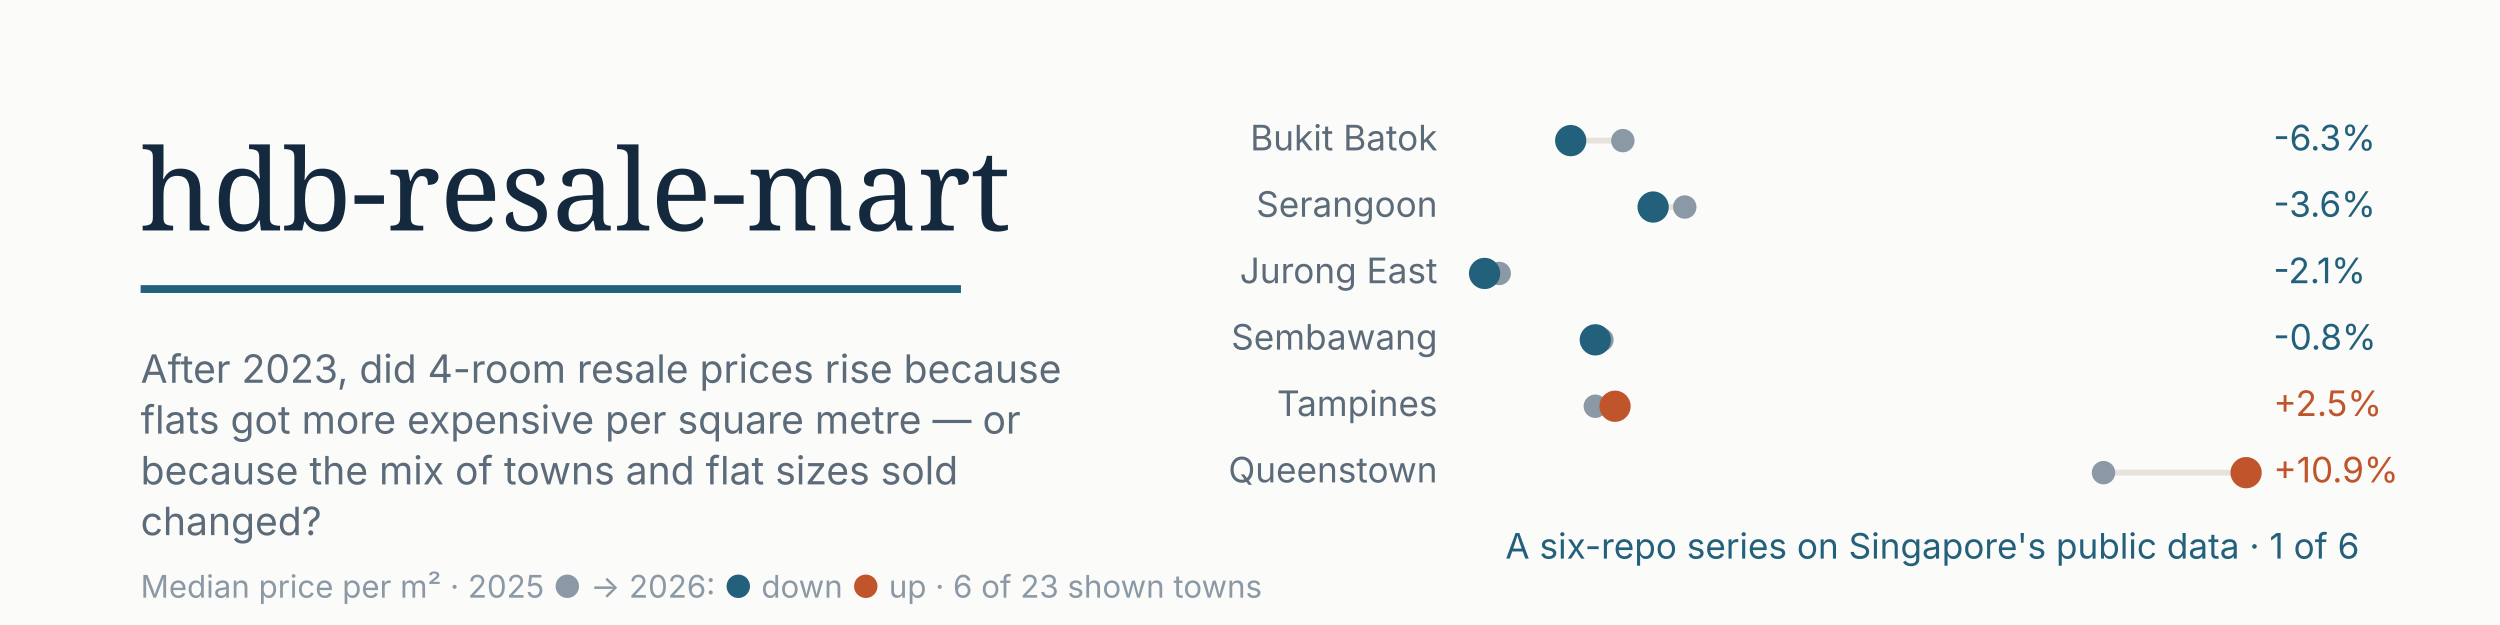
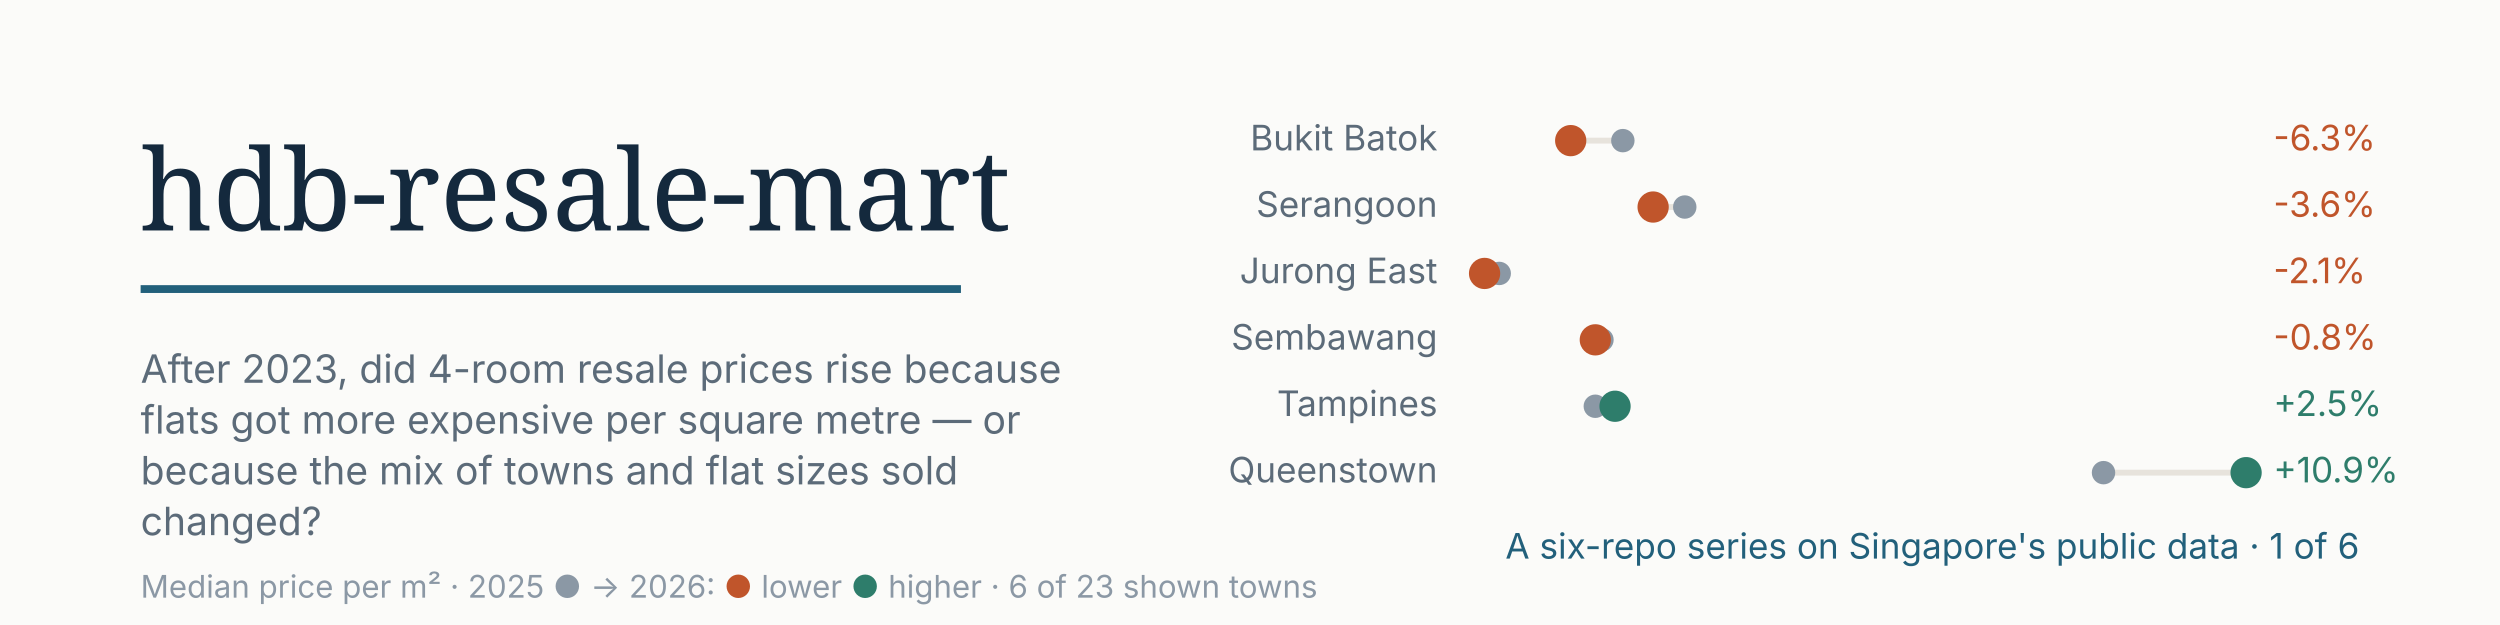
<svg xmlns="http://www.w3.org/2000/svg" width="1280" height="320" viewBox="0 0 1280 320" role="img" aria-label="hdb-resale-mart — 4-room resale price per m2 by town, Q3 2025 to Q3 2026: a six-repo series on Singapore's public data">
  <rect width="1280" height="320" fill="#FBFBF9" />
  <text x="72" y="118" font-family="Georgia, 'Source Serif 4', serif" font-size="58" fill="#14293D">hdb-resale-mart</text>
  <rect x="72" y="146" width="420" height="4" fill="#22607B" />
  <text x="72" y="196" font-family="Inter, 'Helvetica Neue', Arial, sans-serif" font-size="20" fill="#5C6B79">After 2023, did 4-room resale prices rise because</text>
  <text x="72" y="222" font-family="Inter, 'Helvetica Neue', Arial, sans-serif" font-size="20" fill="#5C6B79">flats got more expensive per square metre — or</text>
  <text x="72" y="248" font-family="Inter, 'Helvetica Neue', Arial, sans-serif" font-size="20" fill="#5C6B79">because the mix of towns and flat sizes sold</text>
  <text x="72" y="274" font-family="Inter, 'Helvetica Neue', Arial, sans-serif" font-size="20" fill="#5C6B79">changed?</text>
-   <text x="72" y="306" font-family="Inter, 'Helvetica Neue', Arial, sans-serif" font-size="16" fill="#8B98A5">Median price per m² · 2025 <tspan fill="#8B98A5">●</tspan> → 2026: <tspan fill="#22607B">●</tspan> down <tspan fill="#C0552B">●</tspan> up · 6 of 23 shown towns</text>
+   <text x="72" y="306" font-family="Inter, 'Helvetica Neue', Arial, sans-serif" font-size="16" fill="#8B98A5">Median price per m² · 2025 <tspan fill="#8B98A5">●</tspan> → 2026: <tspan fill="#C0552B">●</tspan> lower <tspan fill="#2E7D6B">●</tspan> higher · 6 of 23 shown towns</text>
  <line x1="830.9" y1="72" x2="804.2" y2="72" stroke="#E7E3DC" stroke-width="3" />
  <circle cx="830.9" cy="72" r="6" fill="#8B98A5" />
-   <circle cx="804.2" cy="72" r="8" fill="#22607B" />
+   <circle cx="804.2" cy="72" r="8" fill="#C0552B" />
  <text x="736" y="77" text-anchor="end" font-family="Inter, Helvetica, Arial, sans-serif" font-size="18" fill="#5C6B79">Bukit Batok</text>
-   <text x="1164" y="77" font-family="Inter, Helvetica, Arial, sans-serif" font-size="18" fill="#22607B">-6.3%</text>
+   <text x="1164" y="77" font-family="Inter, Helvetica, Arial, sans-serif" font-size="18" fill="#C0552B">-6.3%</text>
  <line x1="862.6" y1="106" x2="846.4" y2="106" stroke="#E7E3DC" stroke-width="3" />
  <circle cx="862.6" cy="106" r="6" fill="#8B98A5" />
-   <circle cx="846.4" cy="106" r="8" fill="#22607B" />
+   <circle cx="846.4" cy="106" r="8" fill="#C0552B" />
  <text x="736" y="111" text-anchor="end" font-family="Inter, Helvetica, Arial, sans-serif" font-size="18" fill="#5C6B79">Serangoon</text>
-   <text x="1164" y="111" font-family="Inter, Helvetica, Arial, sans-serif" font-size="18" fill="#22607B">-3.6%</text>
+   <text x="1164" y="111" font-family="Inter, Helvetica, Arial, sans-serif" font-size="18" fill="#C0552B">-3.6%</text>
  <line x1="767.6" y1="140" x2="760.1" y2="140" stroke="#E7E3DC" stroke-width="3" />
  <circle cx="767.6" cy="140" r="6" fill="#8B98A5" />
-   <circle cx="760.1" cy="140" r="8" fill="#22607B" />
+   <circle cx="760.1" cy="140" r="8" fill="#C0552B" />
  <text x="736" y="145" text-anchor="end" font-family="Inter, Helvetica, Arial, sans-serif" font-size="18" fill="#5C6B79">Jurong East</text>
-   <text x="1164" y="145" font-family="Inter, Helvetica, Arial, sans-serif" font-size="18" fill="#22607B">-2.1%</text>
+   <text x="1164" y="145" font-family="Inter, Helvetica, Arial, sans-serif" font-size="18" fill="#C0552B">-2.1%</text>
  <line x1="820.2" y1="174" x2="816.8" y2="174" stroke="#E7E3DC" stroke-width="3" />
  <circle cx="820.2" cy="174" r="6" fill="#8B98A5" />
-   <circle cx="816.8" cy="174" r="8" fill="#22607B" />
+   <circle cx="816.8" cy="174" r="8" fill="#C0552B" />
  <text x="736" y="179" text-anchor="end" font-family="Inter, Helvetica, Arial, sans-serif" font-size="18" fill="#5C6B79">Sembawang</text>
-   <text x="1164" y="179" font-family="Inter, Helvetica, Arial, sans-serif" font-size="18" fill="#22607B">-0.8%</text>
+   <text x="1164" y="179" font-family="Inter, Helvetica, Arial, sans-serif" font-size="18" fill="#C0552B">-0.8%</text>
  <line x1="816.8" y1="208" x2="826.9" y2="208" stroke="#E7E3DC" stroke-width="3" />
  <circle cx="816.8" cy="208" r="6" fill="#8B98A5" />
-   <circle cx="826.9" cy="208" r="8" fill="#C0552B" />
+   <circle cx="826.9" cy="208" r="8" fill="#2E7D6B" />
  <text x="736" y="213" text-anchor="end" font-family="Inter, Helvetica, Arial, sans-serif" font-size="18" fill="#5C6B79">Tampines</text>
-   <text x="1164" y="213" font-family="Inter, Helvetica, Arial, sans-serif" font-size="18" fill="#C0552B">+2.5%</text>
+   <text x="1164" y="213" font-family="Inter, Helvetica, Arial, sans-serif" font-size="18" fill="#2E7D6B">+2.5%</text>
  <line x1="1077.0" y1="242" x2="1150.0" y2="242" stroke="#E7E3DC" stroke-width="3" />
  <circle cx="1077.0" cy="242" r="6" fill="#8B98A5" />
-   <circle cx="1150.0" cy="242" r="8" fill="#C0552B" />
+   <circle cx="1150.0" cy="242" r="8" fill="#2E7D6B" />
  <text x="736" y="247" text-anchor="end" font-family="Inter, Helvetica, Arial, sans-serif" font-size="18" fill="#5C6B79">Queenstown</text>
-   <text x="1164" y="247" font-family="Inter, Helvetica, Arial, sans-serif" font-size="18" fill="#C0552B">+10.9%</text>
+   <text x="1164" y="247" font-family="Inter, Helvetica, Arial, sans-serif" font-size="18" fill="#2E7D6B">+10.9%</text>
  <text x="1208" y="286" text-anchor="end" font-family="Inter, 'Helvetica Neue', Arial, sans-serif" font-size="18" fill="#22607B">A six-repo series on Singapore's public data · 1 of 6</text>
</svg>
